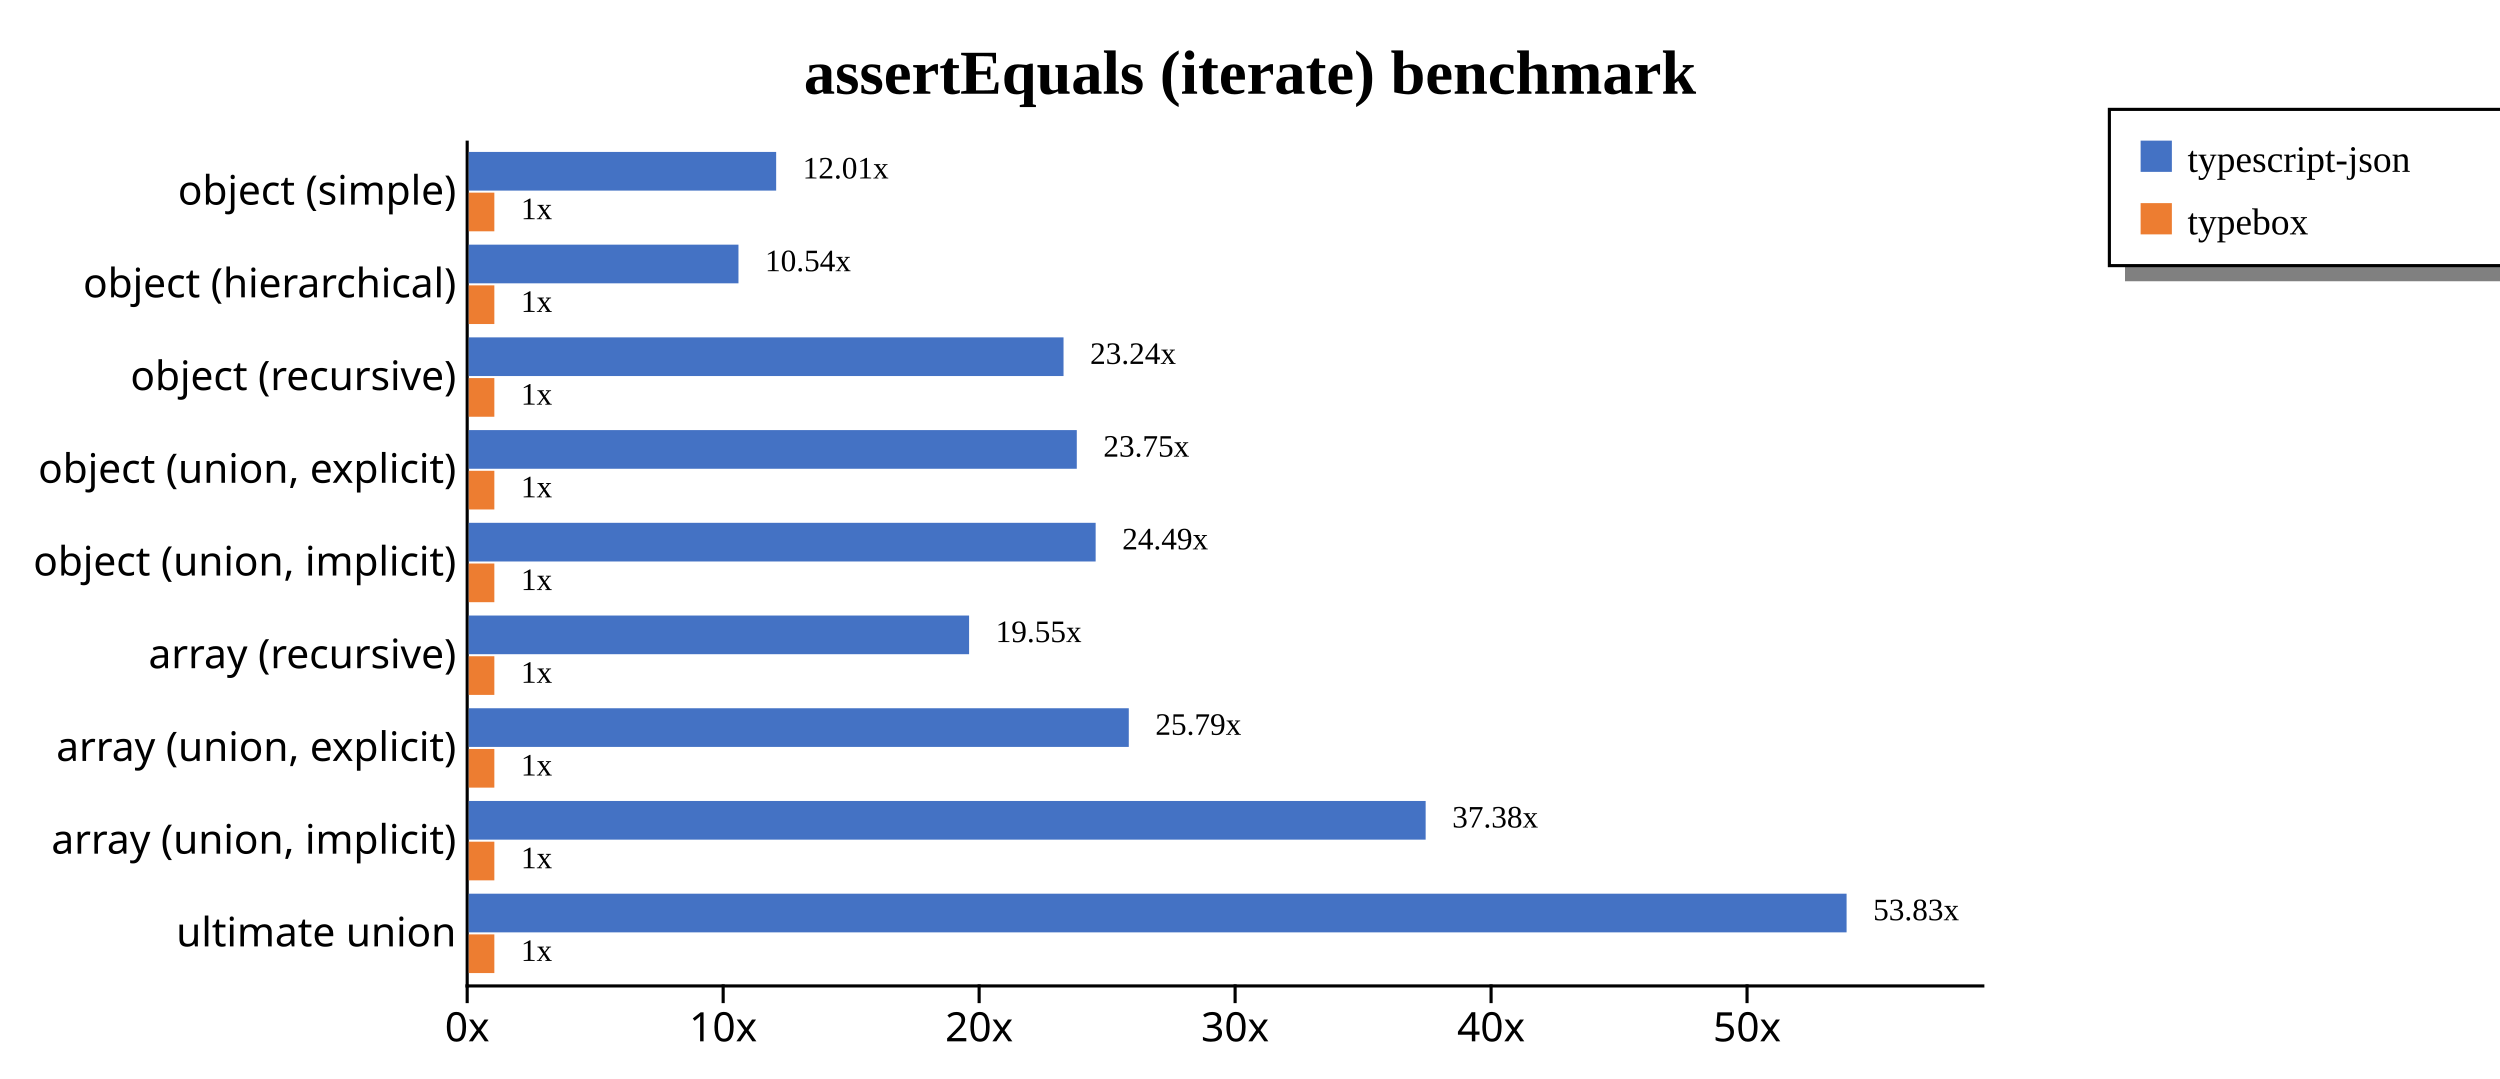
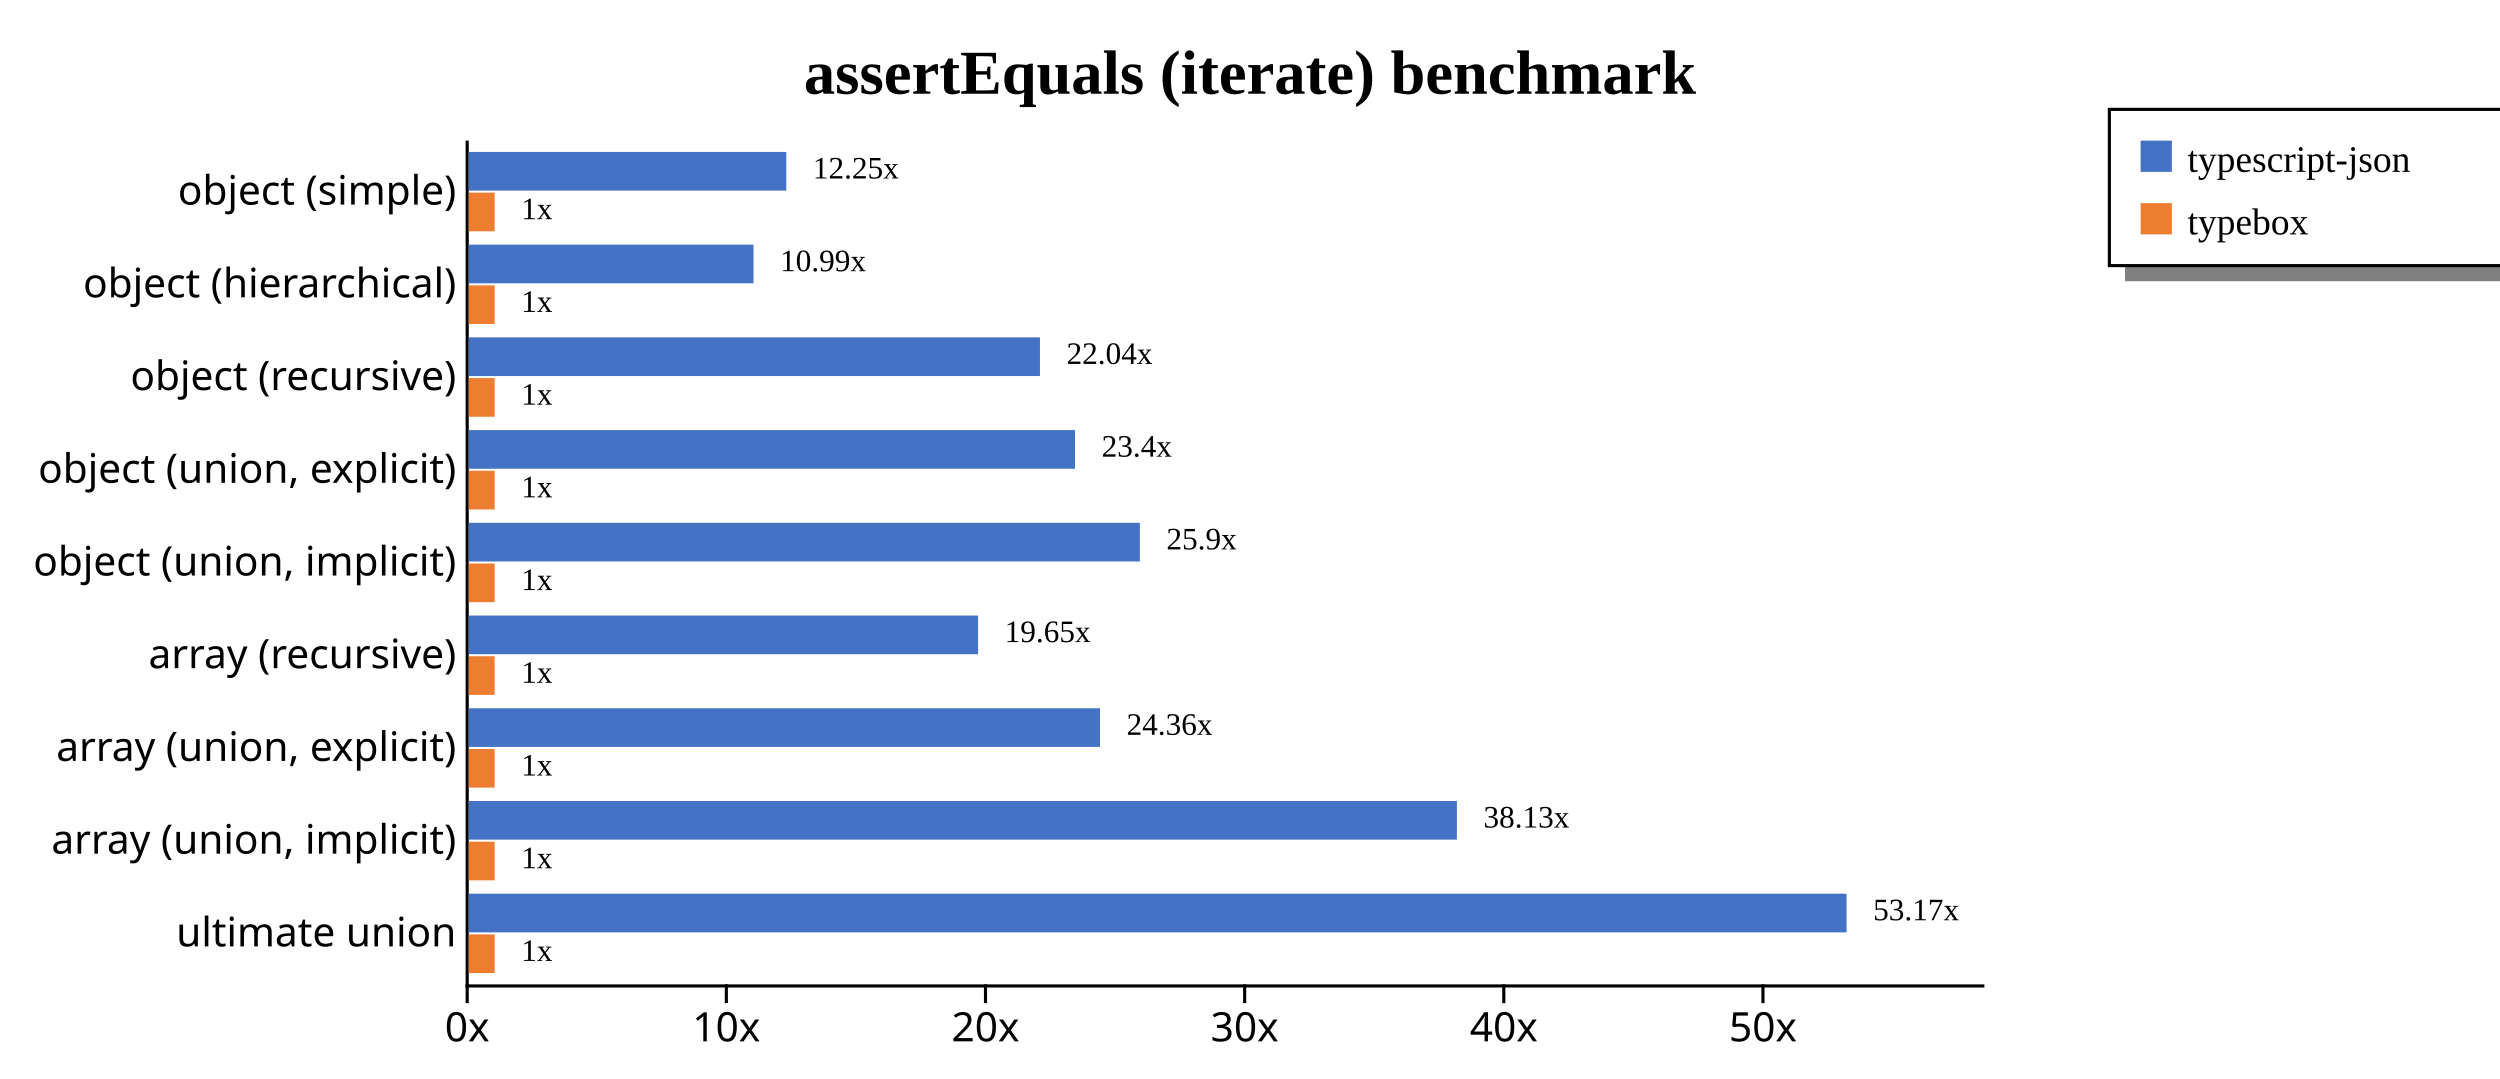
<svg xmlns="http://www.w3.org/2000/svg" width="800" height="345" style="background-color: white;">
  <g class="y axis" transform="translate(149,45)" fill="none" font-size="10" font-family="sans-serif" text-anchor="end" style="font-size: 13px;">
    <path class="domain" stroke="#000" d="M0,0.5H0.5V270.5H0" />
    <g class="tick" opacity="1" transform="translate(0,16.31868)" style="font-size: 13px;">
      <line stroke="#000" x2="0" />
      <text fill="#000" x="-3" dy="0.32em">object (simple)    </text>
    </g>
    <g class="tick" opacity="1" transform="translate(0,45.98901)" style="font-size: 13px;">
      <line stroke="#000" x2="0" />
      <text fill="#000" x="-3" dy="0.32em">object (hierarchical)    </text>
    </g>
    <g class="tick" opacity="1" transform="translate(0,75.65934)" style="font-size: 13px;">
      <line stroke="#000" x2="0" />
      <text fill="#000" x="-3" dy="0.32em">object (recursive)    </text>
    </g>
    <g class="tick" opacity="1" transform="translate(0,105.3297)" style="font-size: 13px;">
      <line stroke="#000" x2="0" />
      <text fill="#000" x="-3" dy="0.32em">object (union, explicit)    </text>
    </g>
    <g class="tick" opacity="1" transform="translate(0,135)" style="font-size: 13px;">
      <line stroke="#000" x2="0" />
      <text fill="#000" x="-3" dy="0.32em">object (union, implicit)    </text>
    </g>
    <g class="tick" opacity="1" transform="translate(0,164.6703)" style="font-size: 13px;">
      <line stroke="#000" x2="0" />
      <text fill="#000" x="-3" dy="0.32em">array (recursive)    </text>
    </g>
    <g class="tick" opacity="1" transform="translate(0,194.3407)" style="font-size: 13px;">
      <line stroke="#000" x2="0" />
      <text fill="#000" x="-3" dy="0.32em">array (union, explicit)    </text>
    </g>
    <g class="tick" opacity="1" transform="translate(0,224.011)" style="font-size: 13px;">
      <line stroke="#000" x2="0" />
      <text fill="#000" x="-3" dy="0.32em">array (union, implicit)    </text>
    </g>
    <g class="tick" opacity="1" transform="translate(0,253.6813)" style="font-size: 13px;">
      <line stroke="#000" x2="0" />
      <text fill="#000" x="-3" dy="0.32em">ultimate union    </text>
    </g>
  </g>
  <g class="x axis" transform="translate(149,315)" fill="none" font-size="10" font-family="sans-serif" text-anchor="middle" style="font-size: 13px;">
    <path class="domain" stroke="#000" d="M0.5,0V0.5H485.5V0" />
    <g class="tick" opacity="1" transform="translate(0.5,0)" style="font-size: 13px;">
      <line stroke="#000" y2="6" />
      <text fill="#000" y="9" dy="0.71em">0x</text>
    </g>
-     <g class="tick" opacity="1" transform="translate(82.41122,0)" style="font-size: 13px;">
+     <g class="tick" opacity="1" transform="translate(83.42903,0)" style="font-size: 13px;">
      <line stroke="#000" y2="6" />
      <text fill="#000" y="9" dy="0.71em">10x</text>
    </g>
-     <g class="tick" opacity="1" transform="translate(164.3224,0)" style="font-size: 13px;">
+     <g class="tick" opacity="1" transform="translate(166.3581,0)" style="font-size: 13px;">
      <line stroke="#000" y2="6" />
      <text fill="#000" y="9" dy="0.71em">20x</text>
    </g>
-     <g class="tick" opacity="1" transform="translate(246.2337,0)" style="font-size: 13px;">
+     <g class="tick" opacity="1" transform="translate(249.2871,0)" style="font-size: 13px;">
      <line stroke="#000" y2="6" />
      <text fill="#000" y="9" dy="0.71em">30x</text>
    </g>
-     <g class="tick" opacity="1" transform="translate(328.1449,0)" style="font-size: 13px;">
+     <g class="tick" opacity="1" transform="translate(332.2161,0)" style="font-size: 13px;">
      <line stroke="#000" y2="6" />
      <text fill="#000" y="9" dy="0.71em">40x</text>
    </g>
-     <g class="tick" opacity="1" transform="translate(410.0561,0)" style="font-size: 13px;">
+     <g class="tick" opacity="1" transform="translate(415.1451,0)" style="font-size: 13px;">
      <line stroke="#000" y2="6" />
      <text fill="#000" y="9" dy="0.71em">50x</text>
    </g>
  </g>
  <text transform="translate(400, 30)" style="text-anchor: middle; font-size: 20px; font-weight: bold;">assertEquals (iterate) benchmark</text>
  <rect x="680" y="85" width="200" height="5" fill="gray" />
  <rect x="675" y="35" width="200" height="50" fill="none" stroke="black" />
  <rect x="685" y="45" width="10" height="10" style="fill: #4472c4;" />
  <text x="700" y="55" style="font-size: 12px;">typescript-json</text>
  <rect x="685" y="65" width="10" height="10" style="fill: #ed7d31;" />
  <text x="700" y="75" style="font-size: 12px;">typebox</text>
  <g style="font-size: 13px;">
    <g style="font-size: 13px;">
-       <rect x="150" y="48.618" width="98.371" height="12.375" fill="#4472c4" />
-       <rect x="150" y="61.644" width="8.191" height="12.375" fill="#ed7d31" />
-       <text class="label" x="256.871" y="57.118" font-size="10px">12.01x</text>
-       <text class="label" x="166.691" y="70.144" font-size="10px">1x</text>
-       <text class="label" x="253.371" y="58.618" font-size="8px" />
-       <text class="label" x="163.191" y="71.644" font-size="8px" />
+       <rect x="150" y="48.618" width="101.615" height="12.375" fill="#4472c4" />
+       <rect x="150" y="61.644" width="8.293" height="12.375" fill="#ed7d31" />
+       <text class="label" x="260.115" y="57.118" font-size="10px">12.25x</text>
+       <text class="label" x="166.793" y="70.144" font-size="10px">1x</text>
+       <text class="label" x="256.615" y="58.618" font-size="8px" />
+       <text class="label" x="163.293" y="71.644" font-size="8px" />
    </g>
    <g style="font-size: 13px;">
-       <rect x="150" y="78.289" width="86.31" height="12.375" fill="#4472c4" />
-       <rect x="150" y="91.315" width="8.191" height="12.375" fill="#ed7d31" />
-       <text class="label" x="244.81" y="86.789" font-size="10px">10.54x</text>
-       <text class="label" x="166.691" y="99.815" font-size="10px">1x</text>
-       <text class="label" x="241.31" y="88.289" font-size="8px" />
-       <text class="label" x="163.191" y="101.315" font-size="8px" />
+       <rect x="150" y="78.289" width="91.124" height="12.375" fill="#4472c4" />
+       <rect x="150" y="91.315" width="8.293" height="12.375" fill="#ed7d31" />
+       <text class="label" x="249.624" y="86.789" font-size="10px">10.99x</text>
+       <text class="label" x="166.793" y="99.815" font-size="10px">1x</text>
+       <text class="label" x="246.124" y="88.289" font-size="8px" />
+       <text class="label" x="163.293" y="101.315" font-size="8px" />
    </g>
    <g style="font-size: 13px;">
-       <rect x="150" y="107.959" width="190.329" height="12.375" fill="#4472c4" />
-       <rect x="150" y="120.985" width="8.191" height="12.375" fill="#ed7d31" />
-       <text class="label" x="348.829" y="116.459" font-size="10px">23.24x</text>
-       <text class="label" x="166.691" y="129.485" font-size="10px">1x</text>
-       <text class="label" x="345.329" y="117.959" font-size="8px" />
-       <text class="label" x="163.191" y="130.985" font-size="8px" />
+       <rect x="150" y="107.959" width="182.787" height="12.375" fill="#4472c4" />
+       <rect x="150" y="120.985" width="8.293" height="12.375" fill="#ed7d31" />
+       <text class="label" x="341.287" y="116.459" font-size="10px">22.04x</text>
+       <text class="label" x="166.793" y="129.485" font-size="10px">1x</text>
+       <text class="label" x="337.787" y="117.959" font-size="8px" />
+       <text class="label" x="163.293" y="130.985" font-size="8px" />
    </g>
    <g style="font-size: 13px;">
-       <rect x="150" y="137.629" width="194.573" height="12.375" fill="#4472c4" />
-       <rect x="150" y="150.655" width="8.191" height="12.375" fill="#ed7d31" />
-       <text class="label" x="353.073" y="146.129" font-size="10px">23.75x</text>
-       <text class="label" x="166.691" y="159.155" font-size="10px">1x</text>
-       <text class="label" x="349.573" y="147.629" font-size="8px" />
-       <text class="label" x="163.191" y="160.655" font-size="8px" />
+       <rect x="150" y="137.629" width="194.016" height="12.375" fill="#4472c4" />
+       <rect x="150" y="150.655" width="8.293" height="12.375" fill="#ed7d31" />
+       <text class="label" x="352.516" y="146.129" font-size="10px">23.4x</text>
+       <text class="label" x="166.793" y="159.155" font-size="10px">1x</text>
+       <text class="label" x="349.016" y="147.629" font-size="8px" />
+       <text class="label" x="163.293" y="160.655" font-size="8px" />
    </g>
    <g style="font-size: 13px;">
-       <rect x="150" y="167.3" width="200.607" height="12.375" fill="#4472c4" />
-       <rect x="150" y="180.326" width="8.191" height="12.375" fill="#ed7d31" />
-       <text class="label" x="359.107" y="175.8" font-size="10px">24.49x</text>
-       <text class="label" x="166.691" y="188.826" font-size="10px">1x</text>
-       <text class="label" x="355.607" y="177.3" font-size="8px" />
-       <text class="label" x="163.191" y="190.326" font-size="8px" />
+       <rect x="150" y="167.3" width="214.755" height="12.375" fill="#4472c4" />
+       <rect x="150" y="180.326" width="8.293" height="12.375" fill="#ed7d31" />
+       <text class="label" x="373.255" y="175.8" font-size="10px">25.9x</text>
+       <text class="label" x="166.793" y="188.826" font-size="10px">1x</text>
+       <text class="label" x="369.755" y="177.3" font-size="8px" />
+       <text class="label" x="163.293" y="190.326" font-size="8px" />
    </g>
    <g style="font-size: 13px;">
-       <rect x="150" y="196.97" width="160.109" height="12.375" fill="#4472c4" />
-       <rect x="150" y="209.996" width="8.191" height="12.375" fill="#ed7d31" />
-       <text class="label" x="318.609" y="205.47" font-size="10px">19.55x</text>
-       <text class="label" x="166.691" y="218.496" font-size="10px">1x</text>
-       <text class="label" x="315.109" y="206.97" font-size="8px" />
-       <text class="label" x="163.191" y="219.996" font-size="8px" />
+       <rect x="150" y="196.97" width="162.989" height="12.375" fill="#4472c4" />
+       <rect x="150" y="209.996" width="8.293" height="12.375" fill="#ed7d31" />
+       <text class="label" x="321.489" y="205.47" font-size="10px">19.65x</text>
+       <text class="label" x="166.793" y="218.496" font-size="10px">1x</text>
+       <text class="label" x="317.989" y="206.97" font-size="8px" />
+       <text class="label" x="163.293" y="219.996" font-size="8px" />
    </g>
    <g style="font-size: 13px;">
-       <rect x="150" y="226.64" width="211.212" height="12.375" fill="#4472c4" />
-       <rect x="150" y="239.666" width="8.191" height="12.375" fill="#ed7d31" />
-       <text class="label" x="369.712" y="235.14" font-size="10px">25.79x</text>
-       <text class="label" x="166.691" y="248.166" font-size="10px">1x</text>
-       <text class="label" x="366.212" y="236.64" font-size="8px" />
-       <text class="label" x="163.191" y="249.666" font-size="8px" />
+       <rect x="150" y="226.64" width="201.996" height="12.375" fill="#4472c4" />
+       <rect x="150" y="239.666" width="8.293" height="12.375" fill="#ed7d31" />
+       <text class="label" x="360.496" y="235.14" font-size="10px">24.36x</text>
+       <text class="label" x="166.793" y="248.166" font-size="10px">1x</text>
+       <text class="label" x="356.996" y="236.64" font-size="8px" />
+       <text class="label" x="163.293" y="249.666" font-size="8px" />
    </g>
    <g style="font-size: 13px;">
-       <rect x="150" y="256.311" width="306.208" height="12.375" fill="#4472c4" />
-       <rect x="150" y="269.337" width="8.191" height="12.375" fill="#ed7d31" />
-       <text class="label" x="464.708" y="264.811" font-size="10px">37.38x</text>
-       <text class="label" x="166.691" y="277.837" font-size="10px">1x</text>
-       <text class="label" x="461.208" y="266.311" font-size="8px" />
-       <text class="label" x="163.191" y="279.337" font-size="8px" />
+       <rect x="150" y="256.311" width="316.208" height="12.375" fill="#4472c4" />
+       <rect x="150" y="269.337" width="8.293" height="12.375" fill="#ed7d31" />
+       <text class="label" x="474.708" y="264.811" font-size="10px">38.13x</text>
+       <text class="label" x="166.793" y="277.837" font-size="10px">1x</text>
+       <text class="label" x="471.208" y="266.311" font-size="8px" />
+       <text class="label" x="163.293" y="279.337" font-size="8px" />
    </g>
    <g style="font-size: 13px;">
      <rect x="150" y="285.981" width="440.909" height="12.375" fill="#4472c4" />
-       <rect x="150" y="299.007" width="8.191" height="12.375" fill="#ed7d31" />
-       <text class="label" x="599.409" y="294.481" font-size="10px">53.83x</text>
-       <text class="label" x="166.691" y="307.507" font-size="10px">1x</text>
+       <rect x="150" y="299.007" width="8.293" height="12.375" fill="#ed7d31" />
+       <text class="label" x="599.409" y="294.481" font-size="10px">53.17x</text>
+       <text class="label" x="166.793" y="307.507" font-size="10px">1x</text>
      <text class="label" x="595.909" y="295.981" font-size="8px" />
-       <text class="label" x="163.191" y="309.007" font-size="8px" />
+       <text class="label" x="163.293" y="309.007" font-size="8px" />
    </g>
  </g>
</svg>
